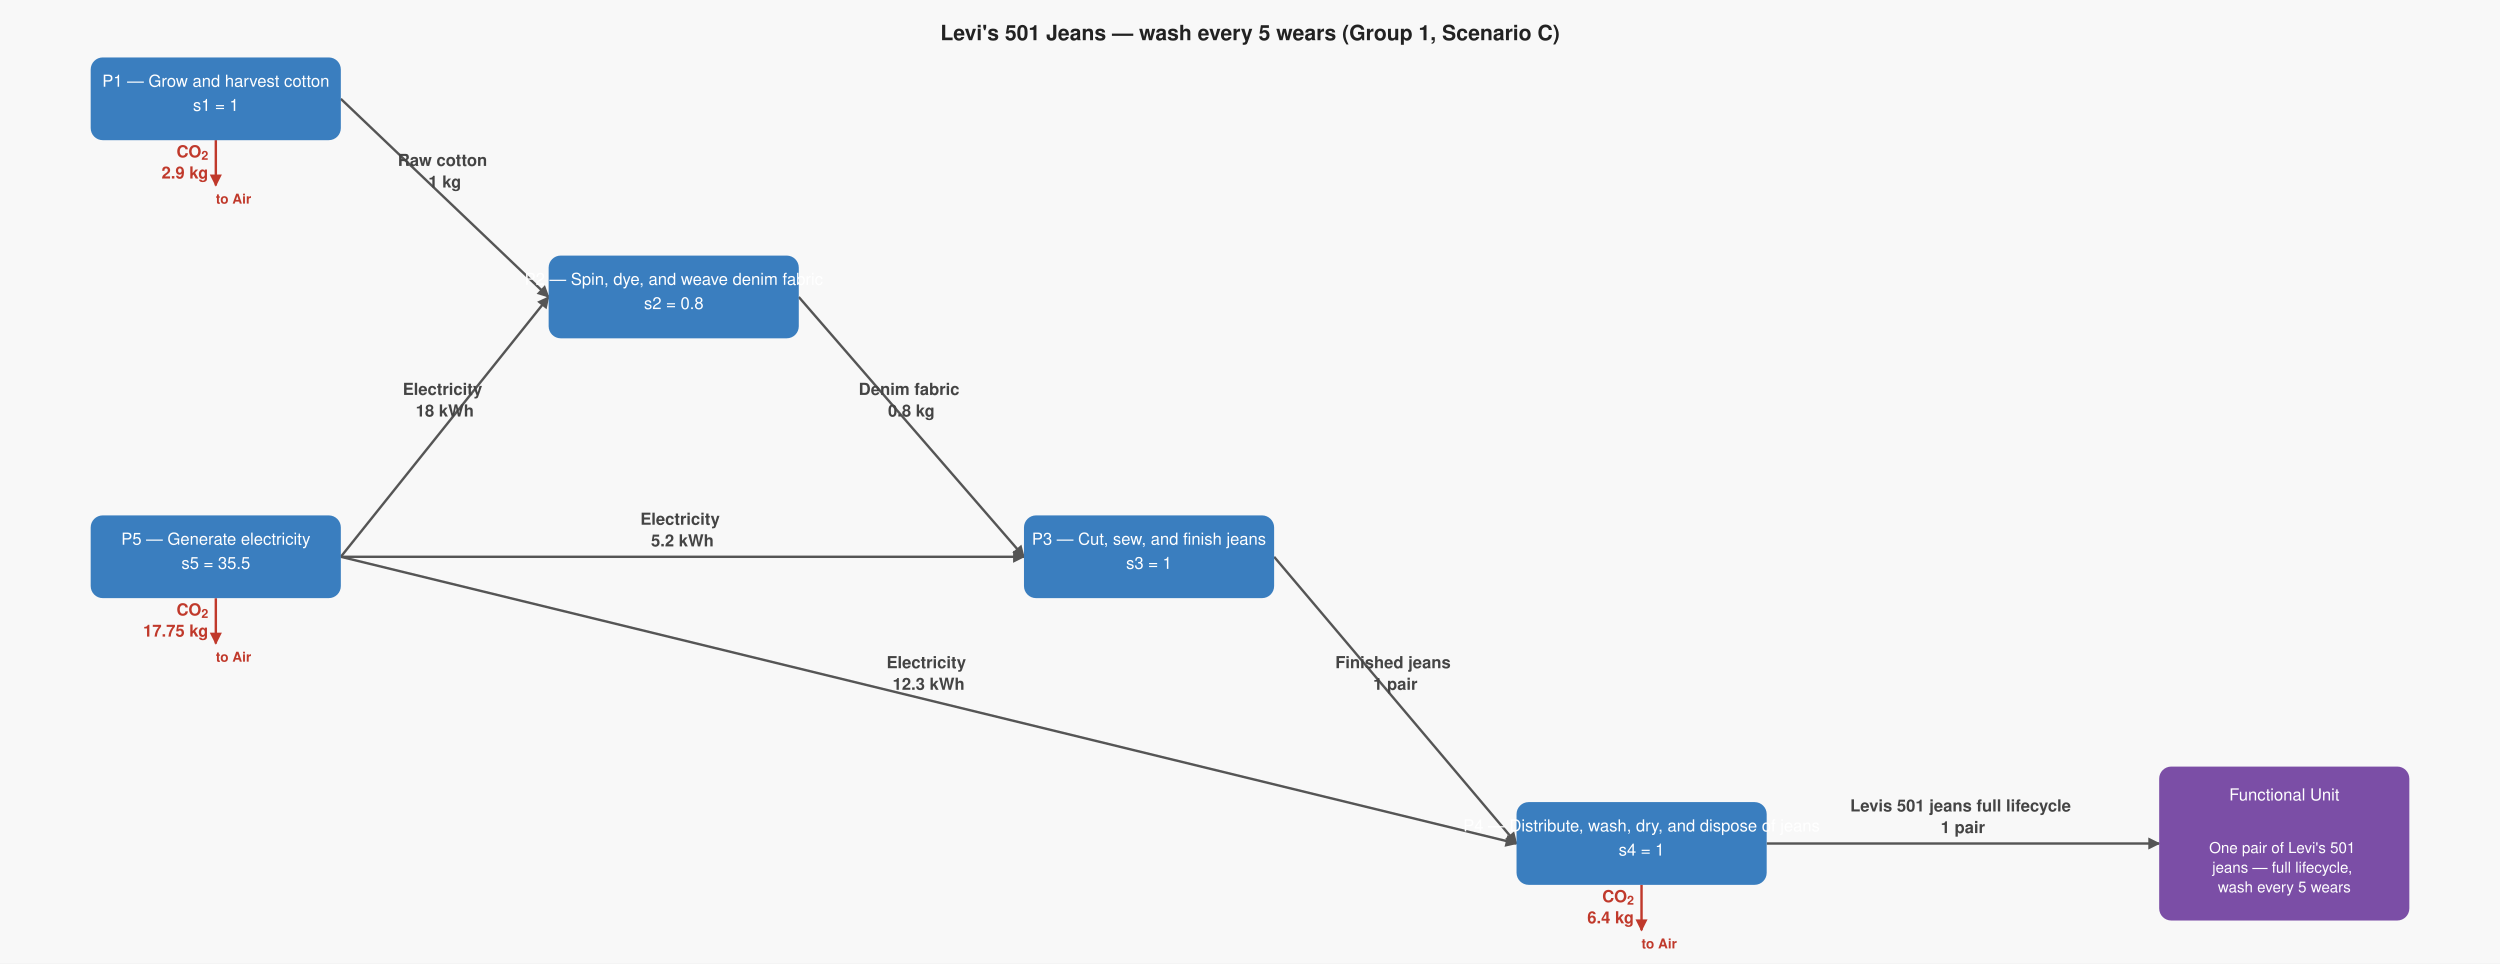
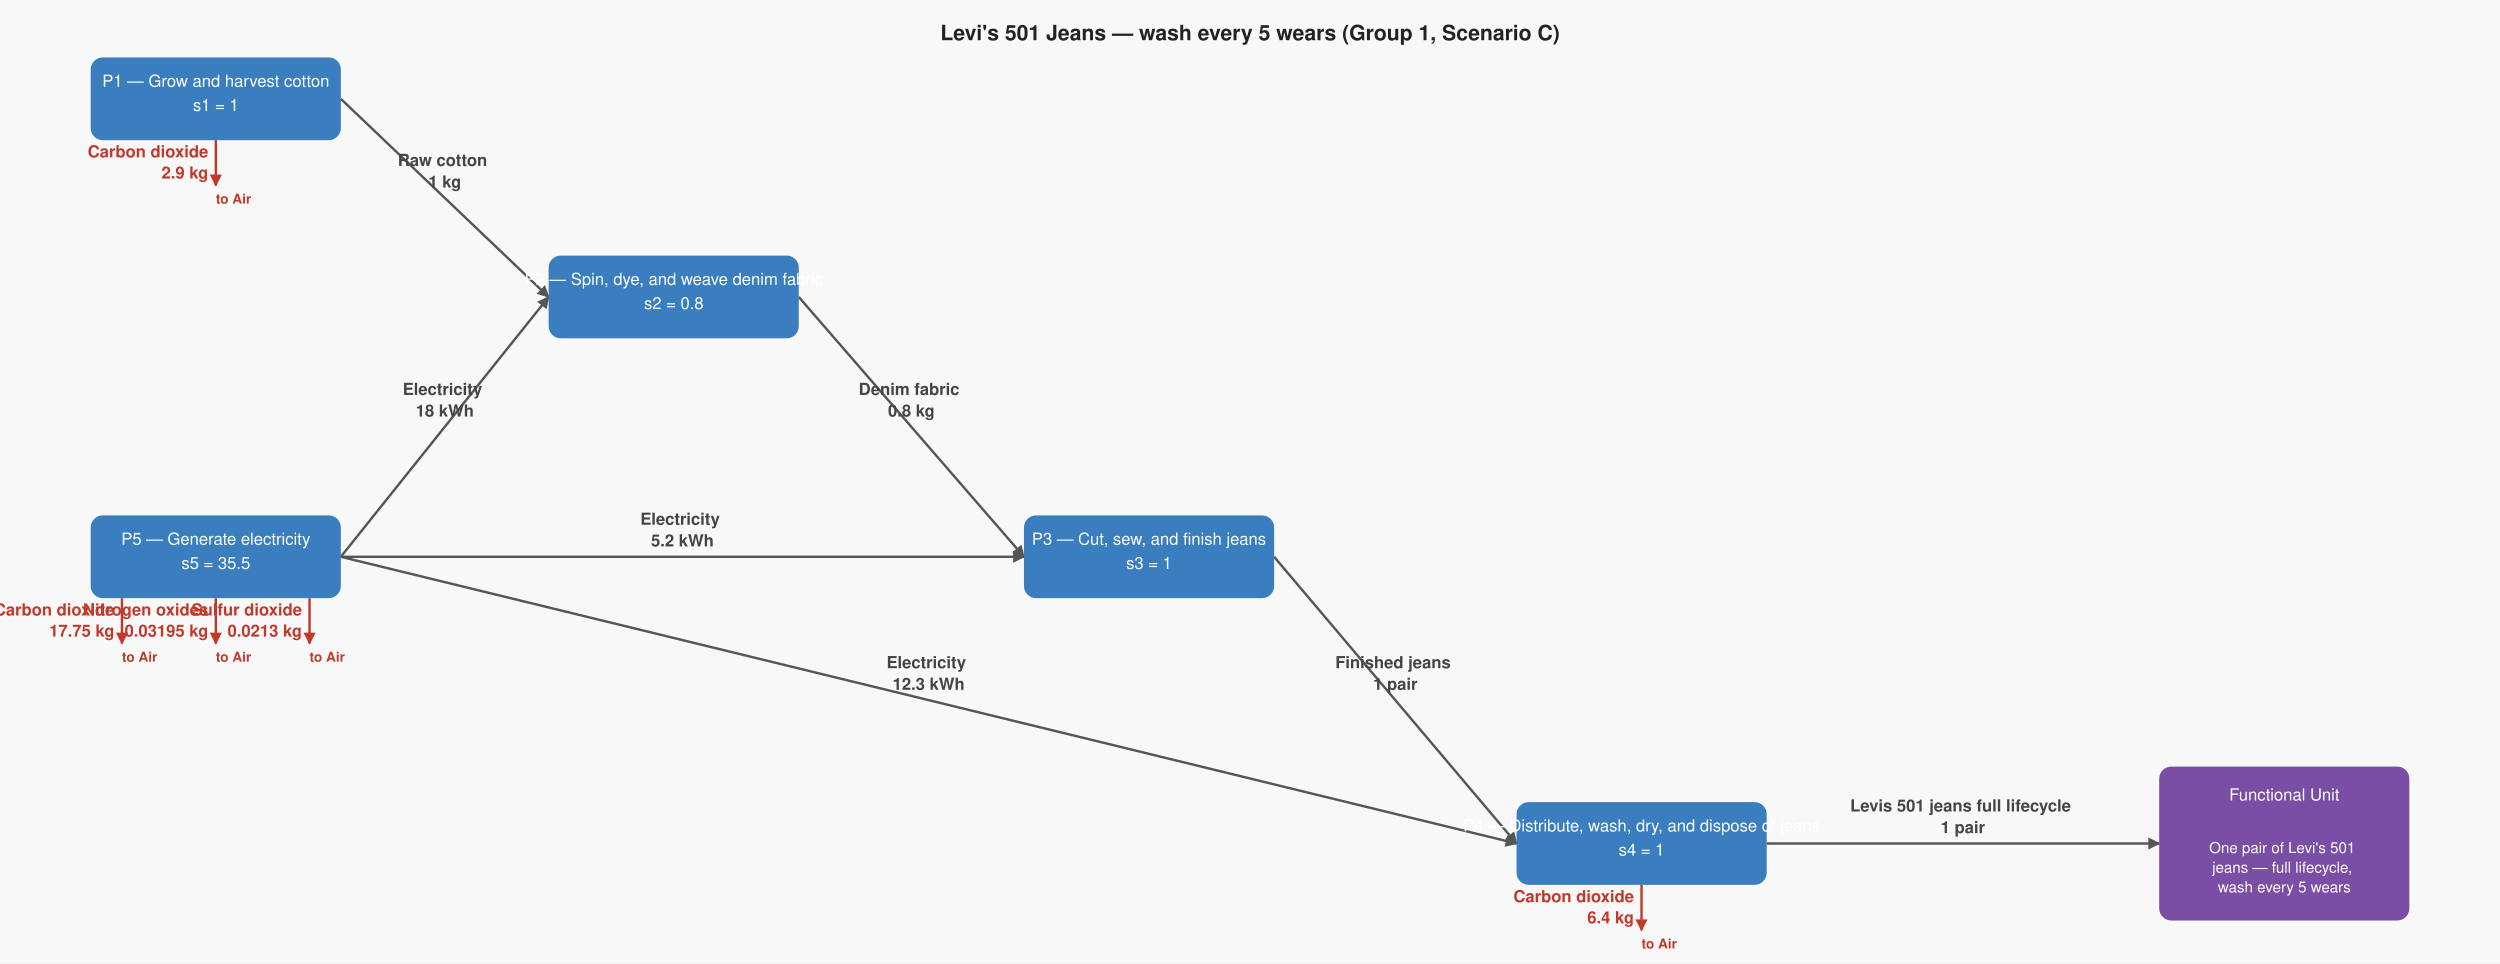
<svg xmlns="http://www.w3.org/2000/svg" width="1654.1" height="637.5" viewBox="0 -38.0 1654.1 637.5">
  <rect x="0" y="-38.0" width="1654.1" height="637.5" fill="#f8f8f8" />
  <defs>
    <marker id="arr" viewBox="0 0 10 10" refX="9" refY="5" markerWidth="5" markerHeight="5" orient="auto">
      <path d="M0,0 L10,5 L0,10 z" fill="#555555" />
    </marker>
    <marker id="arr-green" viewBox="0 0 10 10" refX="9" refY="5" markerWidth="5" markerHeight="5" orient="auto">
      <path d="M0,0 L10,5 L0,10 z" fill="#2d7a45" />
    </marker>
    <marker id="arr-red" viewBox="0 0 10 10" refX="9" refY="5" markerWidth="5" markerHeight="5" orient="auto">
      <path d="M0,0 L10,5 L0,10 z" fill="#c0392b" />
    </marker>
  </defs>
  <text x="827.1" y="-11.4" text-anchor="middle" dominant-baseline="auto" font-family="Helvetica,Arial,sans-serif" font-size="14" font-weight="bold" fill="#222">Levi's 501 Jeans — wash every 5 wears (Group 1, Scenario C)</text>
  <line x1="142.8" y1="54.7" x2="142.8" y2="84.7" stroke="#c0392b" stroke-width="1.6" marker-end="url(#arr-red)" />
-   <text x="137.8" y="66.1" text-anchor="end" dominant-baseline="auto" font-family="Helvetica,Arial,sans-serif" font-size="11" font-weight="bold" fill="#c0392b">CO<tspan baseline-shift="sub" font-size="0.75em">2</tspan>
-   </text>
+   <text x="137.8" y="66.1" text-anchor="end" dominant-baseline="auto" font-family="Helvetica,Arial,sans-serif" font-size="11" font-weight="bold" fill="#c0392b">Carbon dioxide</text>
  <text x="137.8" y="80.1" text-anchor="end" dominant-baseline="auto" font-family="Helvetica,Arial,sans-serif" font-size="11" font-weight="bold" fill="#c0392b">2.9 kg</text>
  <text x="142.8" y="96.7" text-anchor="start" dominant-baseline="auto" font-family="Helvetica,Arial,sans-serif" font-size="9" font-weight="bold" fill="#c0392b">to Air</text>
  <line x1="1086.1" y1="547.5" x2="1086.1" y2="577.5" stroke="#c0392b" stroke-width="1.6" marker-end="url(#arr-red)" />
-   <text x="1081.1" y="558.9" text-anchor="end" dominant-baseline="auto" font-family="Helvetica,Arial,sans-serif" font-size="11" font-weight="bold" fill="#c0392b">CO<tspan baseline-shift="sub" font-size="0.75em">2</tspan>
-   </text>
+   <text x="1081.1" y="558.9" text-anchor="end" dominant-baseline="auto" font-family="Helvetica,Arial,sans-serif" font-size="11" font-weight="bold" fill="#c0392b">Carbon dioxide</text>
  <text x="1081.1" y="572.9" text-anchor="end" dominant-baseline="auto" font-family="Helvetica,Arial,sans-serif" font-size="11" font-weight="bold" fill="#c0392b">6.4 kg</text>
  <text x="1086.1" y="589.5" text-anchor="start" dominant-baseline="auto" font-family="Helvetica,Arial,sans-serif" font-size="9" font-weight="bold" fill="#c0392b">to Air</text>
+   <line x1="80.7" y1="357.8" x2="80.7" y2="387.8" stroke="#c0392b" stroke-width="1.6" marker-end="url(#arr-red)" />
+   <text x="75.7" y="369.2" text-anchor="end" dominant-baseline="auto" font-family="Helvetica,Arial,sans-serif" font-size="11" font-weight="bold" fill="#c0392b">Carbon dioxide</text>
+   <text x="75.7" y="383.2" text-anchor="end" dominant-baseline="auto" font-family="Helvetica,Arial,sans-serif" font-size="11" font-weight="bold" fill="#c0392b">17.75 kg</text>
+   <text x="80.7" y="399.8" text-anchor="start" dominant-baseline="auto" font-family="Helvetica,Arial,sans-serif" font-size="9" font-weight="bold" fill="#c0392b">to Air</text>
  <line x1="142.8" y1="357.8" x2="142.8" y2="387.8" stroke="#c0392b" stroke-width="1.6" marker-end="url(#arr-red)" />
-   <text x="137.8" y="369.2" text-anchor="end" dominant-baseline="auto" font-family="Helvetica,Arial,sans-serif" font-size="11" font-weight="bold" fill="#c0392b">CO<tspan baseline-shift="sub" font-size="0.75em">2</tspan>
-   </text>
-   <text x="137.8" y="383.2" text-anchor="end" dominant-baseline="auto" font-family="Helvetica,Arial,sans-serif" font-size="11" font-weight="bold" fill="#c0392b">17.75 kg</text>
+   <text x="137.8" y="369.2" text-anchor="end" dominant-baseline="auto" font-family="Helvetica,Arial,sans-serif" font-size="11" font-weight="bold" fill="#c0392b">Nitrogen oxides</text>
+   <text x="137.8" y="383.2" text-anchor="end" dominant-baseline="auto" font-family="Helvetica,Arial,sans-serif" font-size="11" font-weight="bold" fill="#c0392b">0.03195 kg</text>
  <text x="142.8" y="399.8" text-anchor="start" dominant-baseline="auto" font-family="Helvetica,Arial,sans-serif" font-size="9" font-weight="bold" fill="#c0392b">to Air</text>
+   <line x1="204.8" y1="357.8" x2="204.8" y2="387.8" stroke="#c0392b" stroke-width="1.6" marker-end="url(#arr-red)" />
+   <text x="199.8" y="369.2" text-anchor="end" dominant-baseline="auto" font-family="Helvetica,Arial,sans-serif" font-size="11" font-weight="bold" fill="#c0392b">Sulfur dioxide</text>
+   <text x="199.8" y="383.2" text-anchor="end" dominant-baseline="auto" font-family="Helvetica,Arial,sans-serif" font-size="11" font-weight="bold" fill="#c0392b">0.0213 kg</text>
+   <text x="204.8" y="399.8" text-anchor="start" dominant-baseline="auto" font-family="Helvetica,Arial,sans-serif" font-size="9" font-weight="bold" fill="#c0392b">to Air</text>
  <line x1="225.5" y1="27.4" x2="363.0" y2="158.5" stroke="#555555" stroke-width="1.6" marker-end="url(#arr)" />
  <text text-anchor="middle" font-family="Helvetica,Arial,sans-serif" font-size="11" font-weight="bold" fill="#444">
    <tspan x="294.3" y="71.8" dominant-baseline="auto">Raw cotton</tspan>
    <tspan x="294.3" y="86.1" dominant-baseline="auto">1 kg</tspan>
  </text>
  <line x1="528.5" y1="158.5" x2="677.5" y2="330.4" stroke="#555555" stroke-width="1.6" marker-end="url(#arr)" />
  <text text-anchor="middle" font-family="Helvetica,Arial,sans-serif" font-size="11" font-weight="bold" fill="#444">
    <tspan x="603.0" y="223.3" dominant-baseline="auto">Denim fabric</tspan>
    <tspan x="603.0" y="237.6" dominant-baseline="auto">0.8 kg</tspan>
  </text>
  <line x1="843.0" y1="330.4" x2="1003.4" y2="520.1" stroke="#555555" stroke-width="1.6" marker-end="url(#arr)" />
  <text text-anchor="middle" font-family="Helvetica,Arial,sans-serif" font-size="11" font-weight="bold" fill="#444">
    <tspan x="923.2" y="404.1" dominant-baseline="auto">Finished jeans</tspan>
    <tspan x="923.2" y="418.4" dominant-baseline="auto">1 pair</tspan>
  </text>
  <line x1="1168.9" y1="520.1" x2="1428.6" y2="520.1" stroke="#555555" stroke-width="1.6" marker-end="url(#arr)" />
  <text text-anchor="middle" font-family="Helvetica,Arial,sans-serif" font-size="11" font-weight="bold" fill="#444">
    <tspan x="1298.7" y="498.9" dominant-baseline="auto">Levis 501 jeans full lifecycle</tspan>
    <tspan x="1298.7" y="513.2" dominant-baseline="auto">1 pair</tspan>
  </text>
  <line x1="225.5" y1="330.4" x2="363.0" y2="158.5" stroke="#555555" stroke-width="1.6" marker-end="url(#arr)" />
  <text text-anchor="middle" font-family="Helvetica,Arial,sans-serif" font-size="11" font-weight="bold" fill="#444">
    <tspan x="294.3" y="223.3" dominant-baseline="auto">Electricity</tspan>
    <tspan x="294.3" y="237.6" dominant-baseline="auto">18 kWh</tspan>
  </text>
  <line x1="225.5" y1="330.4" x2="677.5" y2="330.4" stroke="#555555" stroke-width="1.6" marker-end="url(#arr)" />
  <text text-anchor="middle" font-family="Helvetica,Arial,sans-serif" font-size="11" font-weight="bold" fill="#444">
    <tspan x="451.5" y="309.2" dominant-baseline="auto">Electricity</tspan>
    <tspan x="451.5" y="323.5" dominant-baseline="auto">5.2 kWh</tspan>
  </text>
  <line x1="225.5" y1="330.4" x2="1003.4" y2="520.1" stroke="#555555" stroke-width="1.6" marker-end="url(#arr)" />
  <text text-anchor="middle" font-family="Helvetica,Arial,sans-serif" font-size="11" font-weight="bold" fill="#444">
    <tspan x="614.4" y="404.1" dominant-baseline="auto">Electricity</tspan>
    <tspan x="614.4" y="418.4" dominant-baseline="auto">12.3 kWh</tspan>
  </text>
  <rect x="60.0" y="-0.0" width="165.513" height="54.745" rx="8" fill="#3a7ebf" />
  <text x="142.8" y="19.4" text-anchor="middle" dominant-baseline="auto" font-family="Helvetica,Arial,sans-serif" font-size="11" font-weight="normal" fill="white">P1 — Grow and harvest cotton</text>
  <text x="142.8" y="35.4" text-anchor="middle" dominant-baseline="auto" font-family="Helvetica,Arial,sans-serif" font-size="11" font-weight="normal" fill="white">s1 = 1</text>
  <rect x="363.0" y="131.1" width="165.513" height="54.745" rx="8" fill="#3a7ebf" />
  <text x="445.8" y="150.5" text-anchor="middle" dominant-baseline="auto" font-family="Helvetica,Arial,sans-serif" font-size="11" font-weight="normal" fill="white">P2 — Spin, dye, and weave denim fabric</text>
  <text x="445.8" y="166.5" text-anchor="middle" dominant-baseline="auto" font-family="Helvetica,Arial,sans-serif" font-size="11" font-weight="normal" fill="white">s2 = 0.8</text>
  <rect x="677.5" y="303.0" width="165.513" height="54.745" rx="8" fill="#3a7ebf" />
  <text x="760.2" y="322.4" text-anchor="middle" dominant-baseline="auto" font-family="Helvetica,Arial,sans-serif" font-size="11" font-weight="normal" fill="white">P3 — Cut, sew, and finish jeans</text>
  <text x="760.2" y="338.4" text-anchor="middle" dominant-baseline="auto" font-family="Helvetica,Arial,sans-serif" font-size="11" font-weight="normal" fill="white">s3 = 1</text>
  <rect x="1003.4" y="492.7" width="165.513" height="54.745" rx="8" fill="#3a7ebf" />
  <text x="1086.1" y="512.1" text-anchor="middle" dominant-baseline="auto" font-family="Helvetica,Arial,sans-serif" font-size="11" font-weight="normal" fill="white">P4 — Distribute, wash, dry, and dispose of jeans</text>
  <text x="1086.1" y="528.1" text-anchor="middle" dominant-baseline="auto" font-family="Helvetica,Arial,sans-serif" font-size="11" font-weight="normal" fill="white">s4 = 1</text>
  <rect x="60.0" y="303.0" width="165.513" height="54.745" rx="8" fill="#3a7ebf" />
  <text x="142.8" y="322.4" text-anchor="middle" dominant-baseline="auto" font-family="Helvetica,Arial,sans-serif" font-size="11" font-weight="normal" fill="white">P5 — Generate electricity</text>
  <text x="142.8" y="338.4" text-anchor="middle" dominant-baseline="auto" font-family="Helvetica,Arial,sans-serif" font-size="11" font-weight="normal" fill="white">s5 = 35.5</text>
  <rect x="1428.6" y="469.2" width="165.513" height="101.851" rx="8" fill="#7b4ea6" />
  <text x="1511.4" y="491.6" text-anchor="middle" dominant-baseline="auto" font-family="Helvetica,Arial,sans-serif" font-size="11" font-weight="normal" fill="white">Functional Unit</text>
  <text text-anchor="middle" font-family="Helvetica,Arial,sans-serif" font-size="10" font-weight="normal" fill="white">
    <tspan x="1511.4" y="526.4" dominant-baseline="auto">One pair of Levi's 501</tspan>
    <tspan x="1511.4" y="539.4" dominant-baseline="auto">jeans — full lifecycle,</tspan>
    <tspan x="1511.4" y="552.4" dominant-baseline="auto">wash every 5 wears</tspan>
  </text>
</svg>
